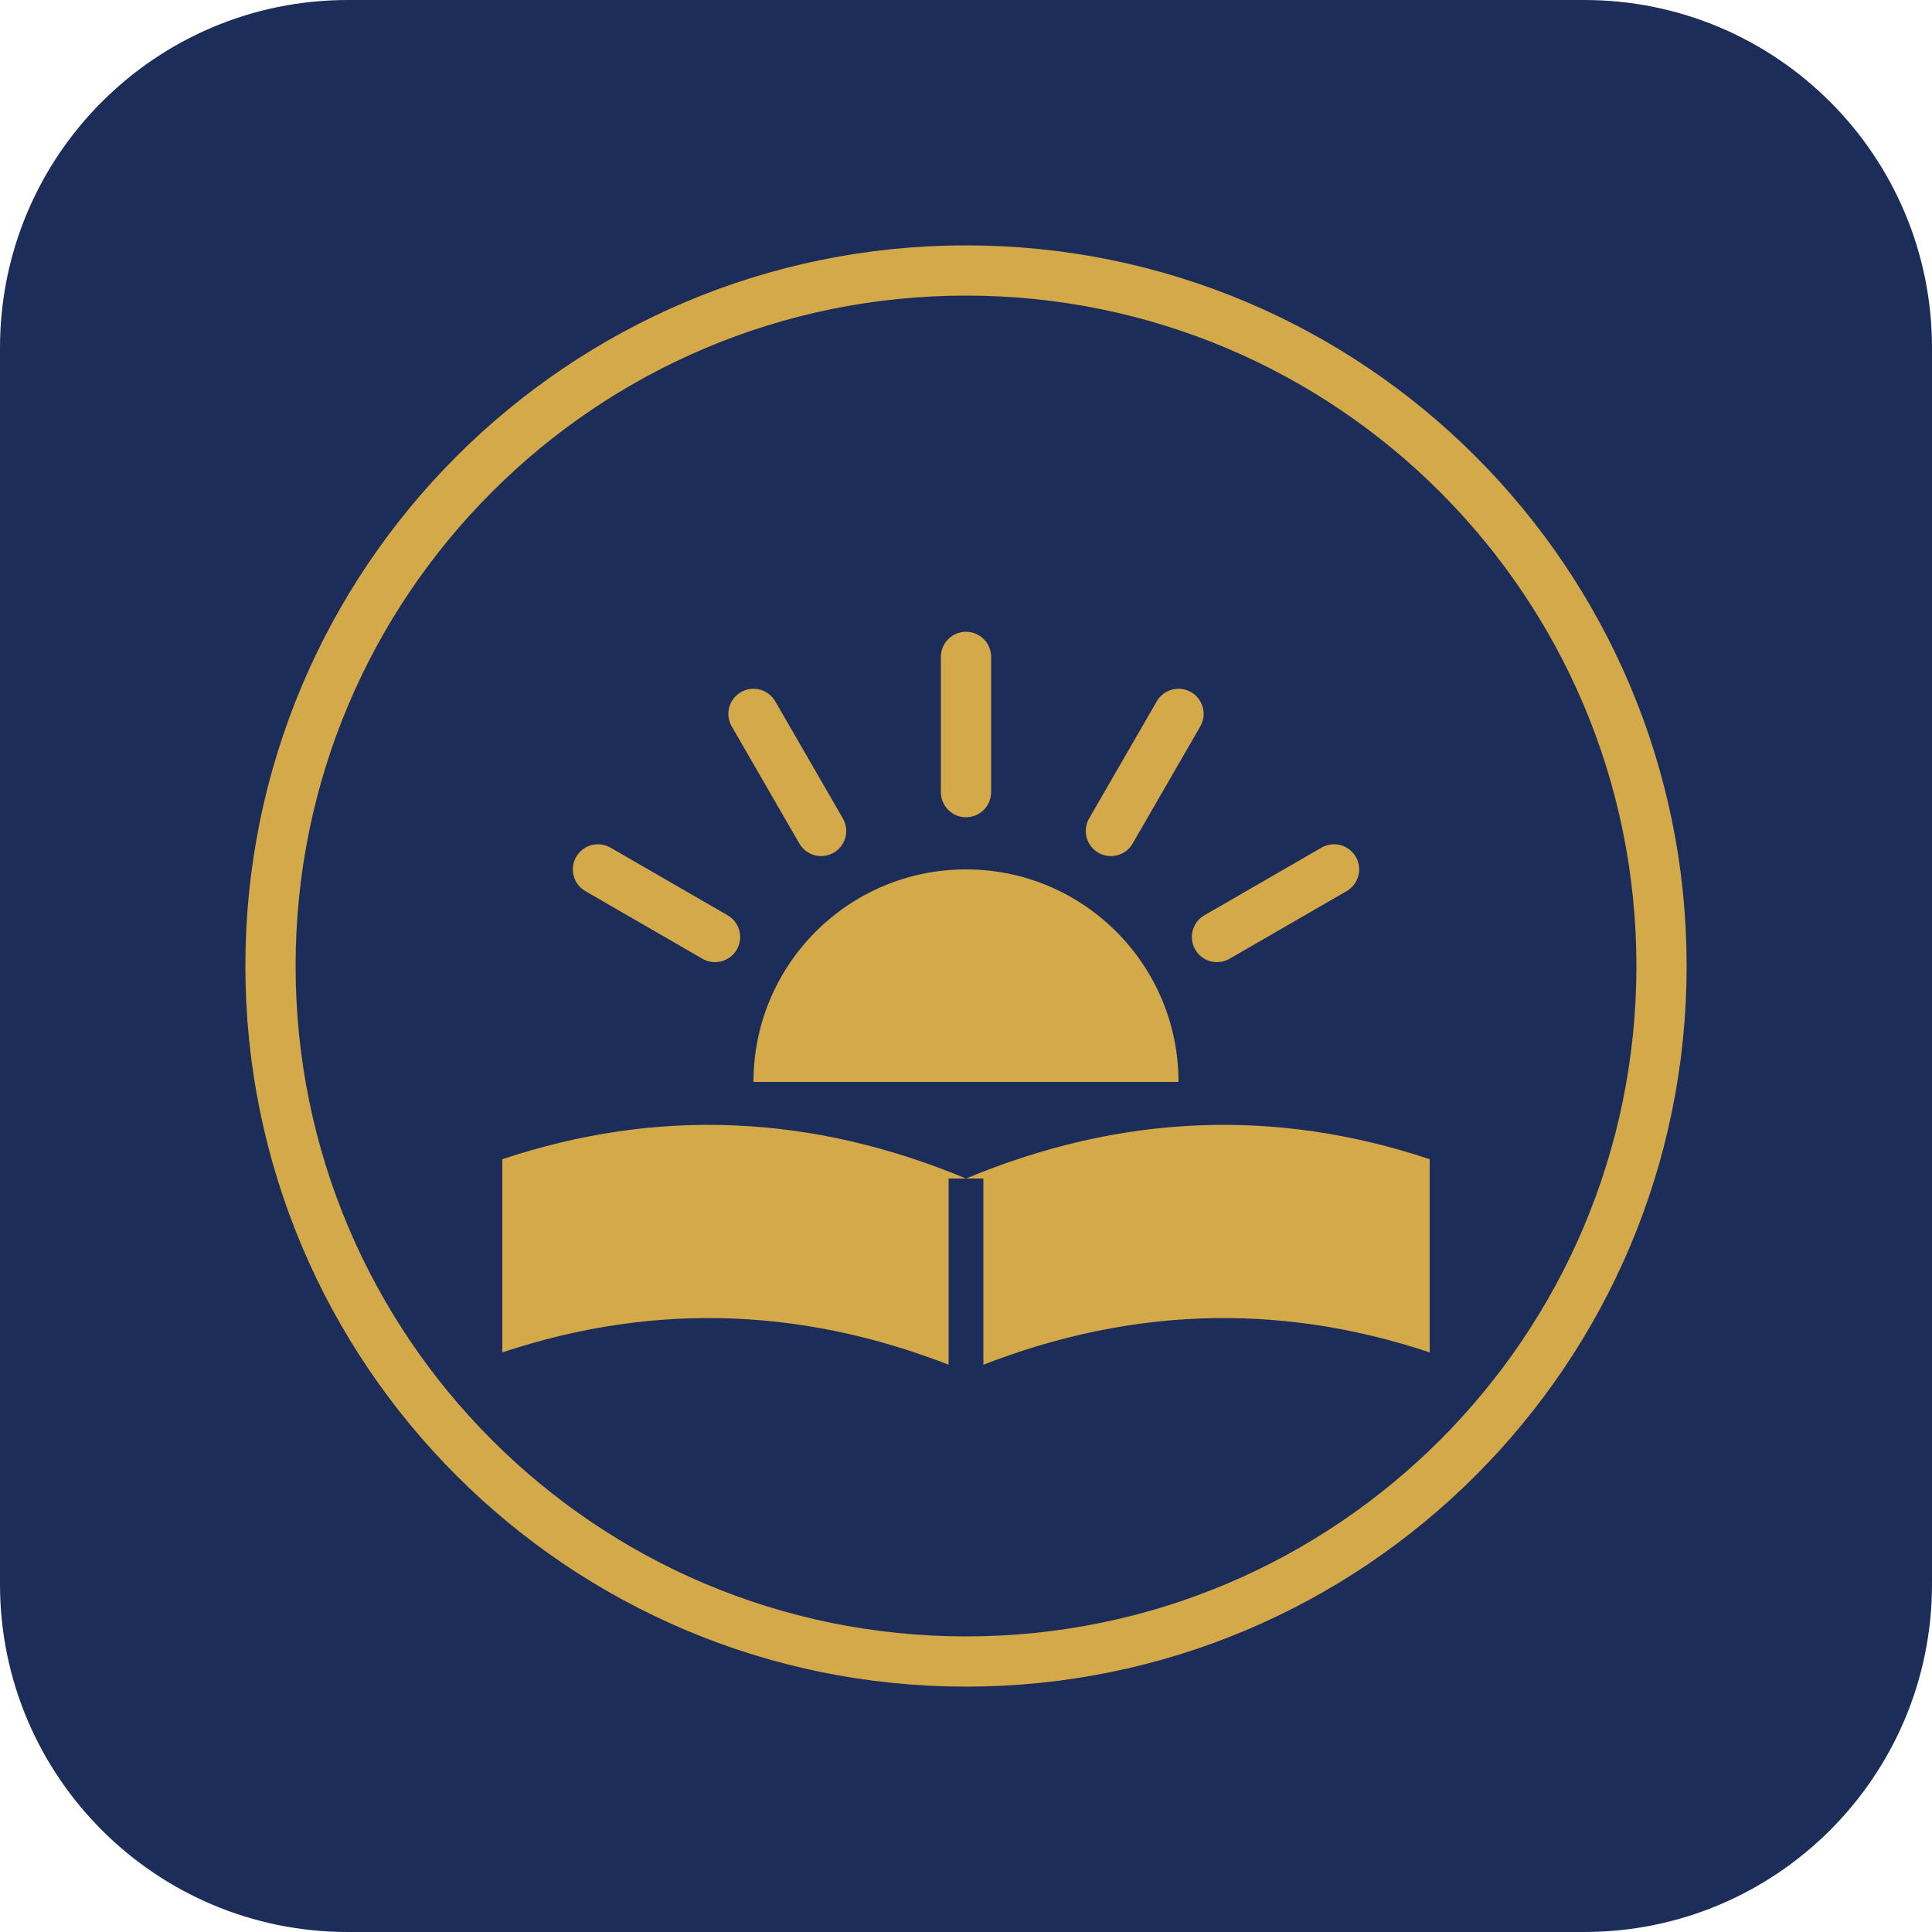
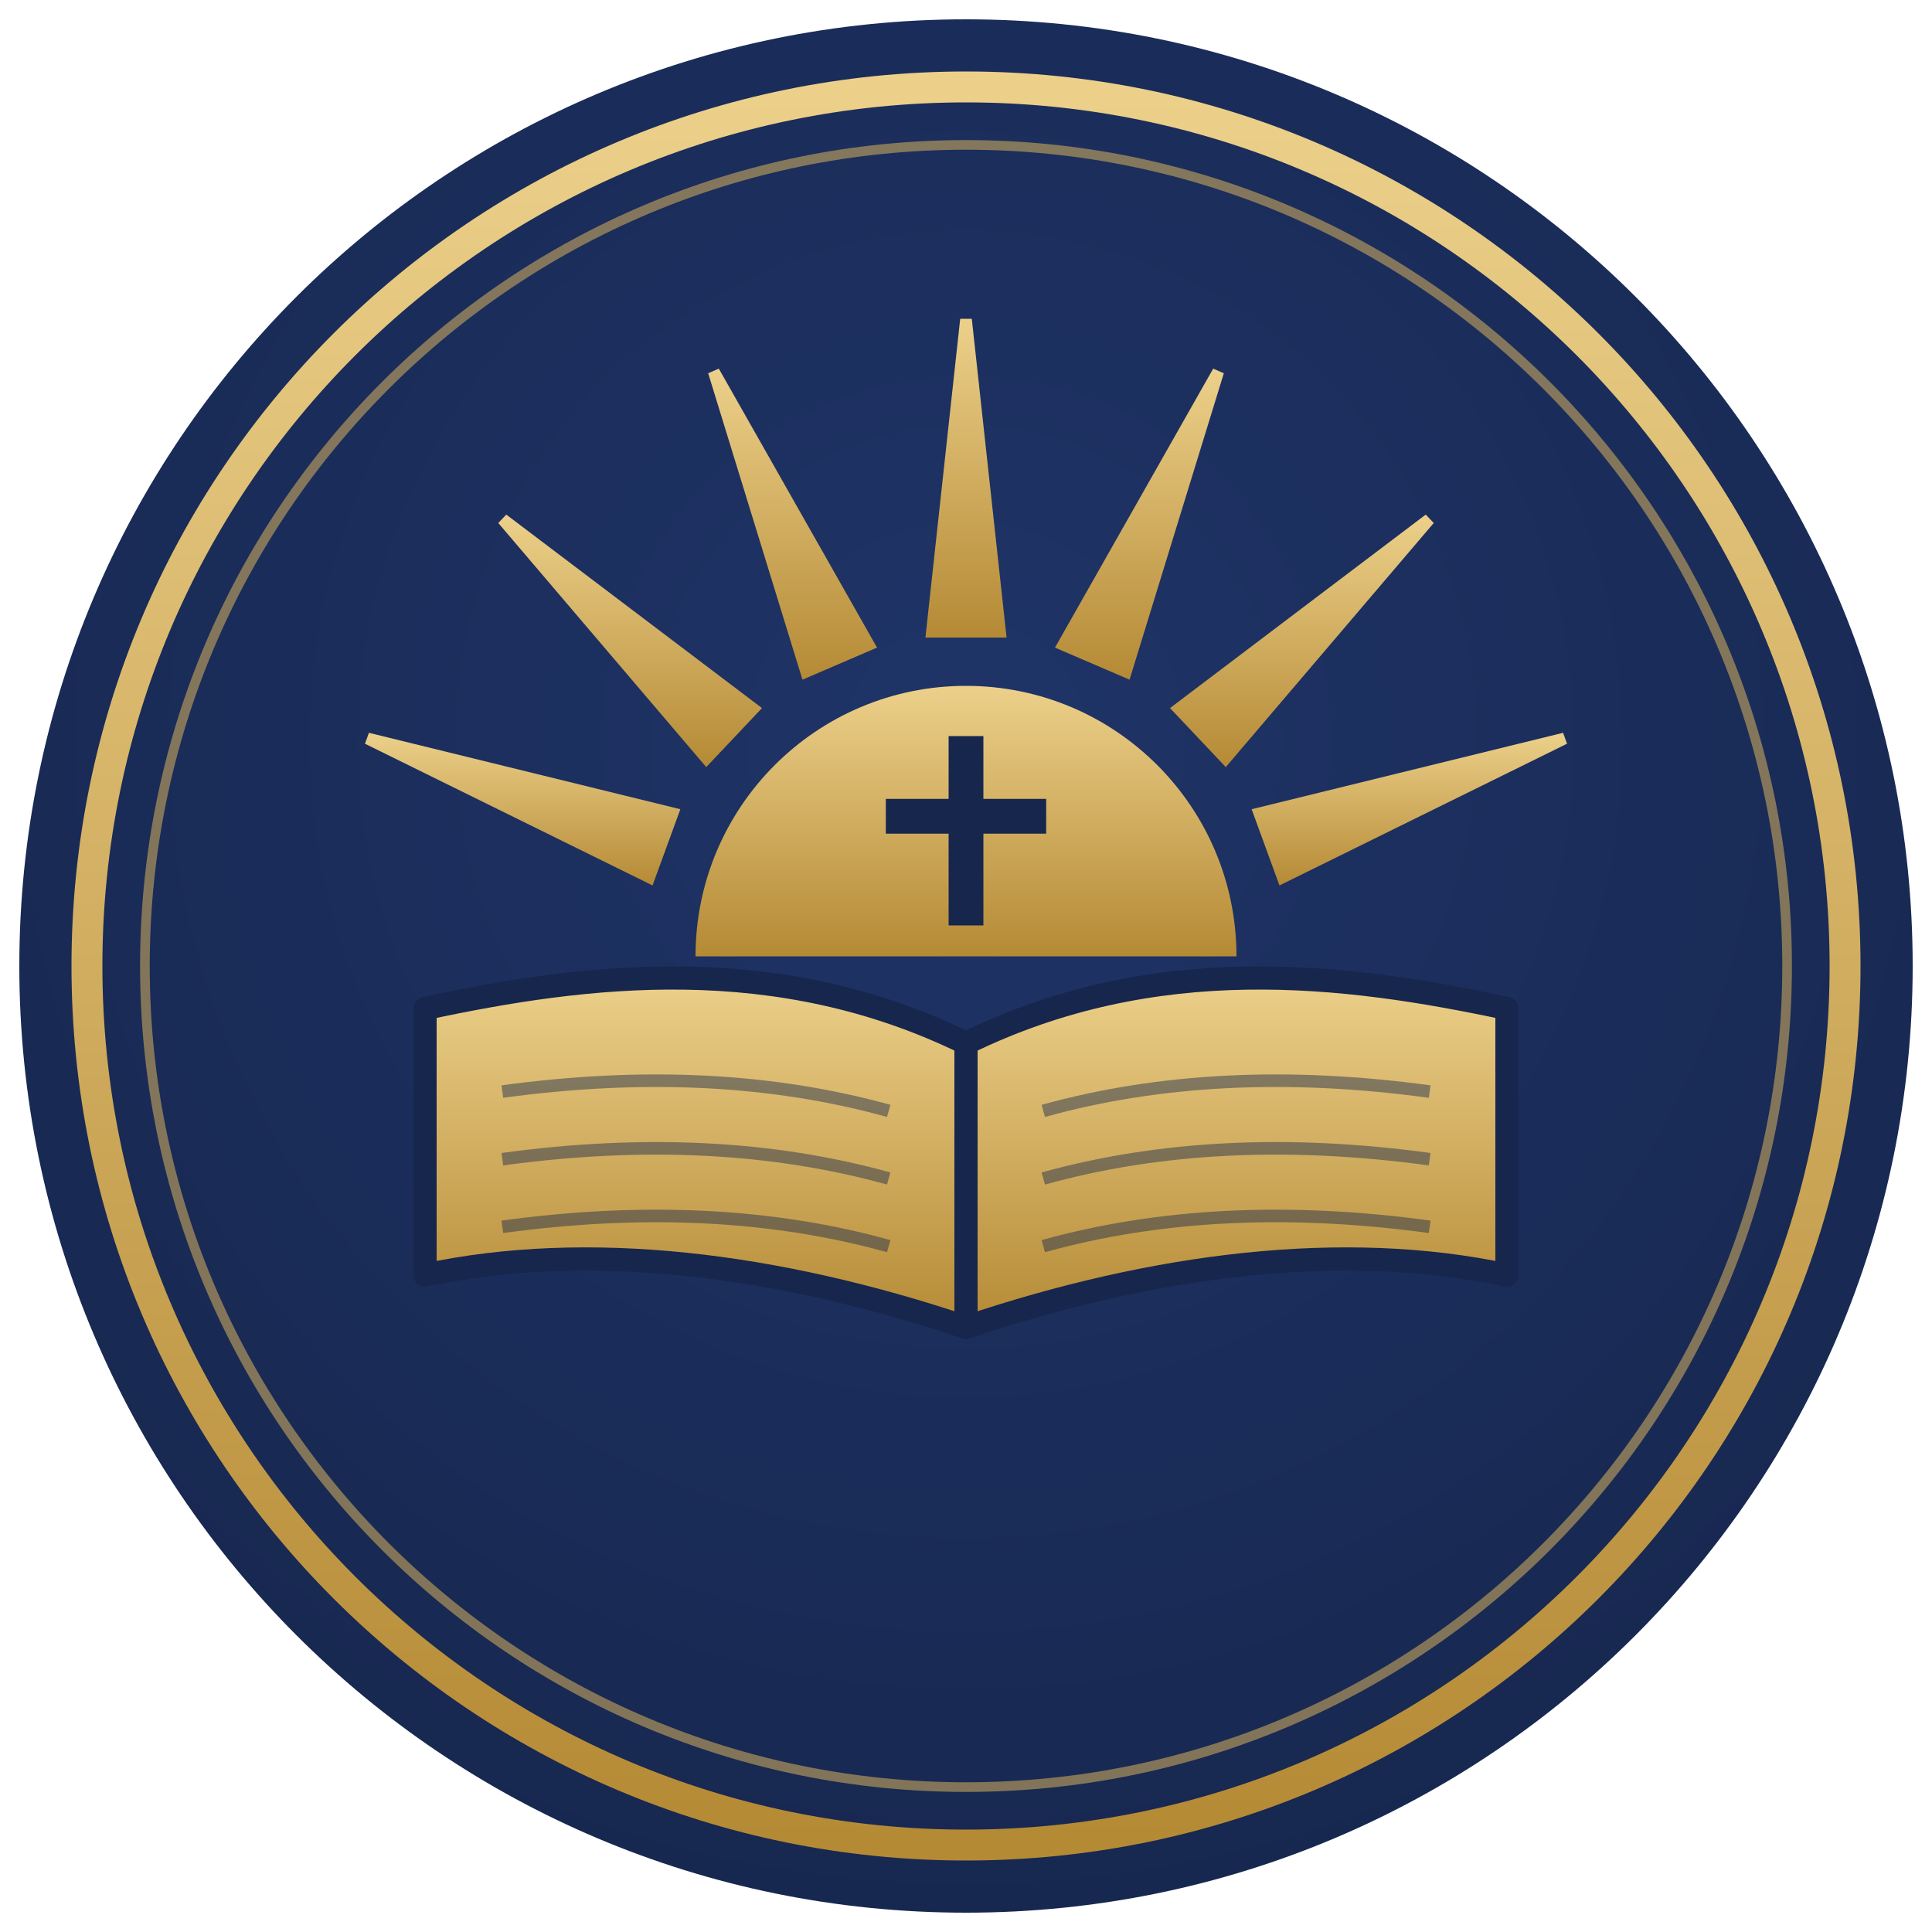
- <svg xmlns="http://www.w3.org/2000/svg" viewBox="0 0 100 100">
-   <rect width="100" height="100" rx="18" fill="#1b2d58" />
-   <circle cx="50" cy="50" r="36" fill="none" stroke="#d4a94a" stroke-width="2.6" />
-   <path d="M39 56a11 11 0 0 1 22 0z" fill="#d4a94a" />
-   <g stroke="#d4a94a" stroke-width="2.6" stroke-linecap="round">
-     <line x1="62.99" y1="48.50" x2="69.05" y2="45.00" />
-     <line x1="57.50" y1="43.01" x2="61.00" y2="36.95" />
-     <line x1="50.00" y1="41.00" x2="50.00" y2="34.00" />
-     <line x1="42.50" y1="43.01" x2="39.00" y2="36.95" />
-     <line x1="37.01" y1="48.50" x2="30.95" y2="45.00" />
+ <svg xmlns="http://www.w3.org/2000/svg" viewBox="0 0 200 200">
+   <defs>
+     <radialGradient id="bg" cx="50%" cy="38%" r="70%">
+       <stop offset="0" stop-color="#1f3468" />
+       <stop offset="1" stop-color="#16264d" />
+     </radialGradient>
+     <linearGradient id="au" x1="0" y1="0" x2="0" y2="1">
+       <stop offset="0" stop-color="#ecd08a" />
+       <stop offset="1" stop-color="#b58a35" />
+     </linearGradient>
+   </defs>
+   <circle cx="100" cy="100" r="98" fill="url(#bg)" />
+   <circle cx="100" cy="100" r="91" fill="none" stroke="url(#au)" stroke-width="3.2" />
+   <circle cx="100" cy="100" r="85" fill="none" stroke="#d8b25e" stroke-opacity=".55" stroke-width="1" />
+   <g fill="url(#au)">
+     <path d="M67.55 91.66 L37.78 76.99 L38.19 75.86 L70.43 83.77Z" />
+     <path d="M73.11 79.41 L51.58 54.14 L52.41 53.27 L78.88 73.30Z" />
+     <path d="M83.07 70.36 L73.31 38.64 L74.41 38.16 L90.79 67.04Z" />
+     <path d="M95.80 66.00 L99.40 33.00 L100.60 33.00 L104.20 66.00Z" />
+     <path d="M109.21 67.04 L125.59 38.16 L126.69 38.64 L116.93 70.36Z" />
+     <path d="M121.12 73.30 L147.59 53.27 L148.42 54.14 L126.89 79.41Z" />
+     <path d="M129.57 83.77 L161.81 75.86 L162.22 76.99 L132.45 91.66Z" />
  </g>
-   <path d="M26 60q12-4 24 1q12-5 24-1v10q-12-4-24 1q-12-5-24-1z" fill="#d4a94a" />
-   <line x1="50" y1="61" x2="50" y2="71" stroke="#1b2d58" stroke-width="1.8" />
+   <path d="M72 99 A28 28 0 0 1 128 99 Z" fill="url(#au)" />
+   <path d="M100 78V94M93.5 84.5H106.5" stroke="#16264d" stroke-width="3.6" stroke-linecap="square" />
+   <g fill="url(#au)" stroke="#16264d" stroke-width="2.4" stroke-linejoin="round">
+     <path d="M100 108 C80.4 98.4 60.8 100.8 44 104.4 L44 132 C60.8 128.4 80.4 130.8 100 137.4Z" />
+     <path d="M100 108 C119.6 98.4 139.2 100.8 156 104.4 L156 132 C139.2 128.4 119.6 130.8 100 137.4Z" />
+   </g>
+   <path d="M92 115 Q74 110 52 113" fill="none" stroke="#16264d" stroke-opacity=".45" stroke-width="1.3" />
+   <path d="M108 115 Q126 110 148 113" fill="none" stroke="#16264d" stroke-opacity=".45" stroke-width="1.3" />
+   <path d="M92 122 Q74 117 52 120" fill="none" stroke="#16264d" stroke-opacity=".45" stroke-width="1.3" />
+   <path d="M108 122 Q126 117 148 120" fill="none" stroke="#16264d" stroke-opacity=".45" stroke-width="1.3" />
+   <path d="M92 129 Q74 124 52 127" fill="none" stroke="#16264d" stroke-opacity=".45" stroke-width="1.3" />
+   <path d="M108 129 Q126 124 148 127" fill="none" stroke="#16264d" stroke-opacity=".45" stroke-width="1.3" />
</svg>
